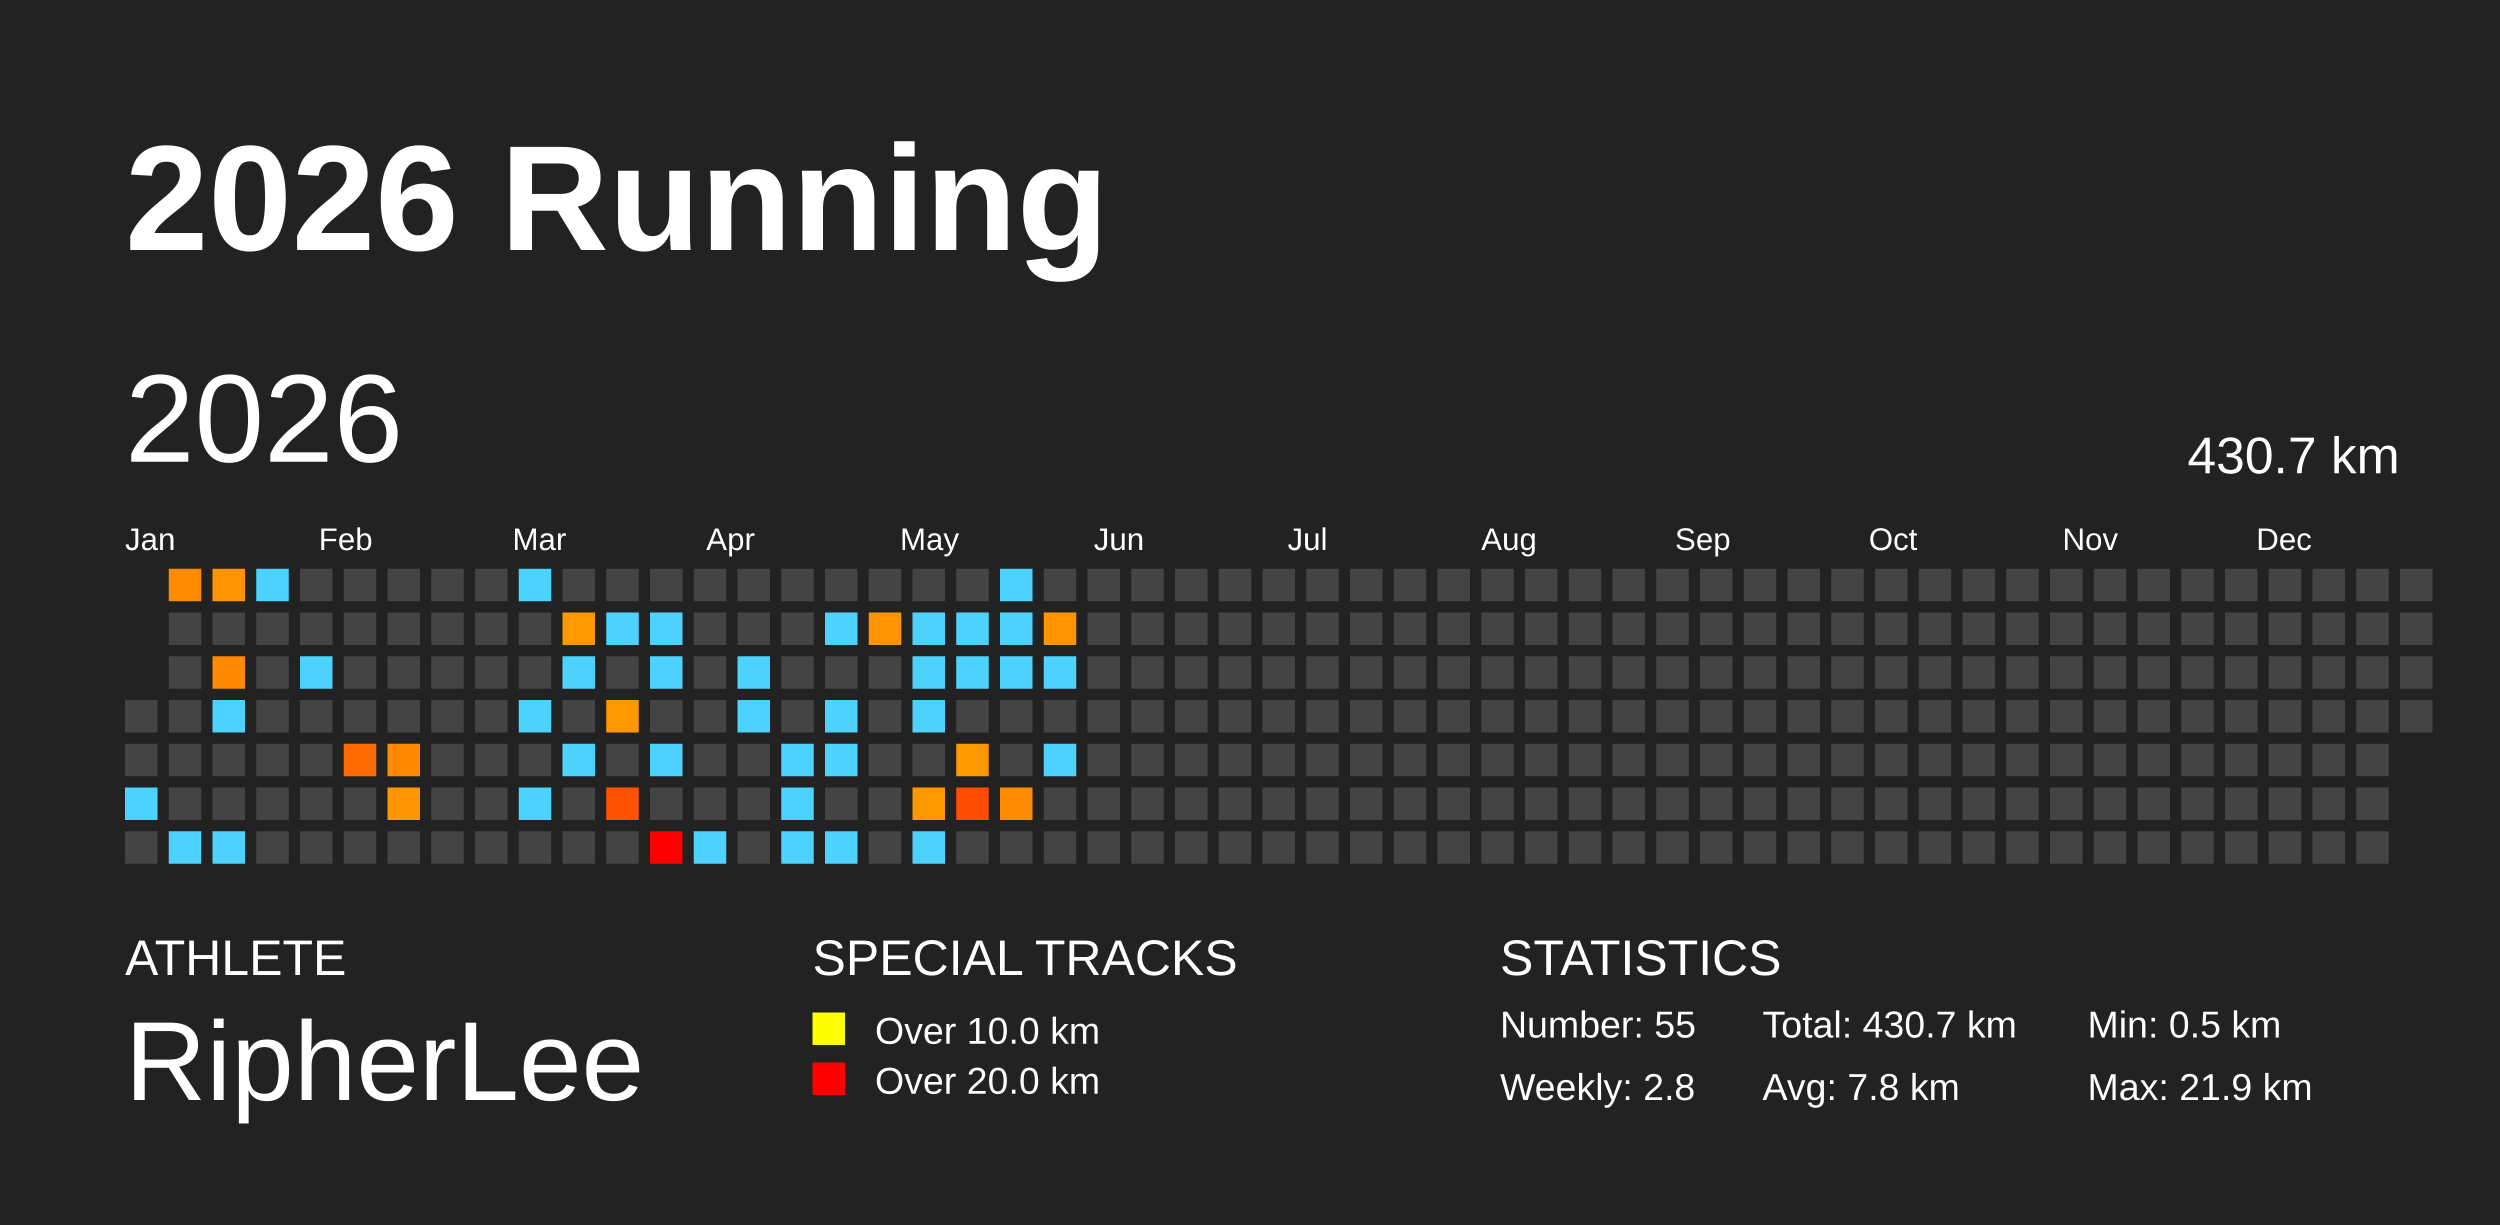
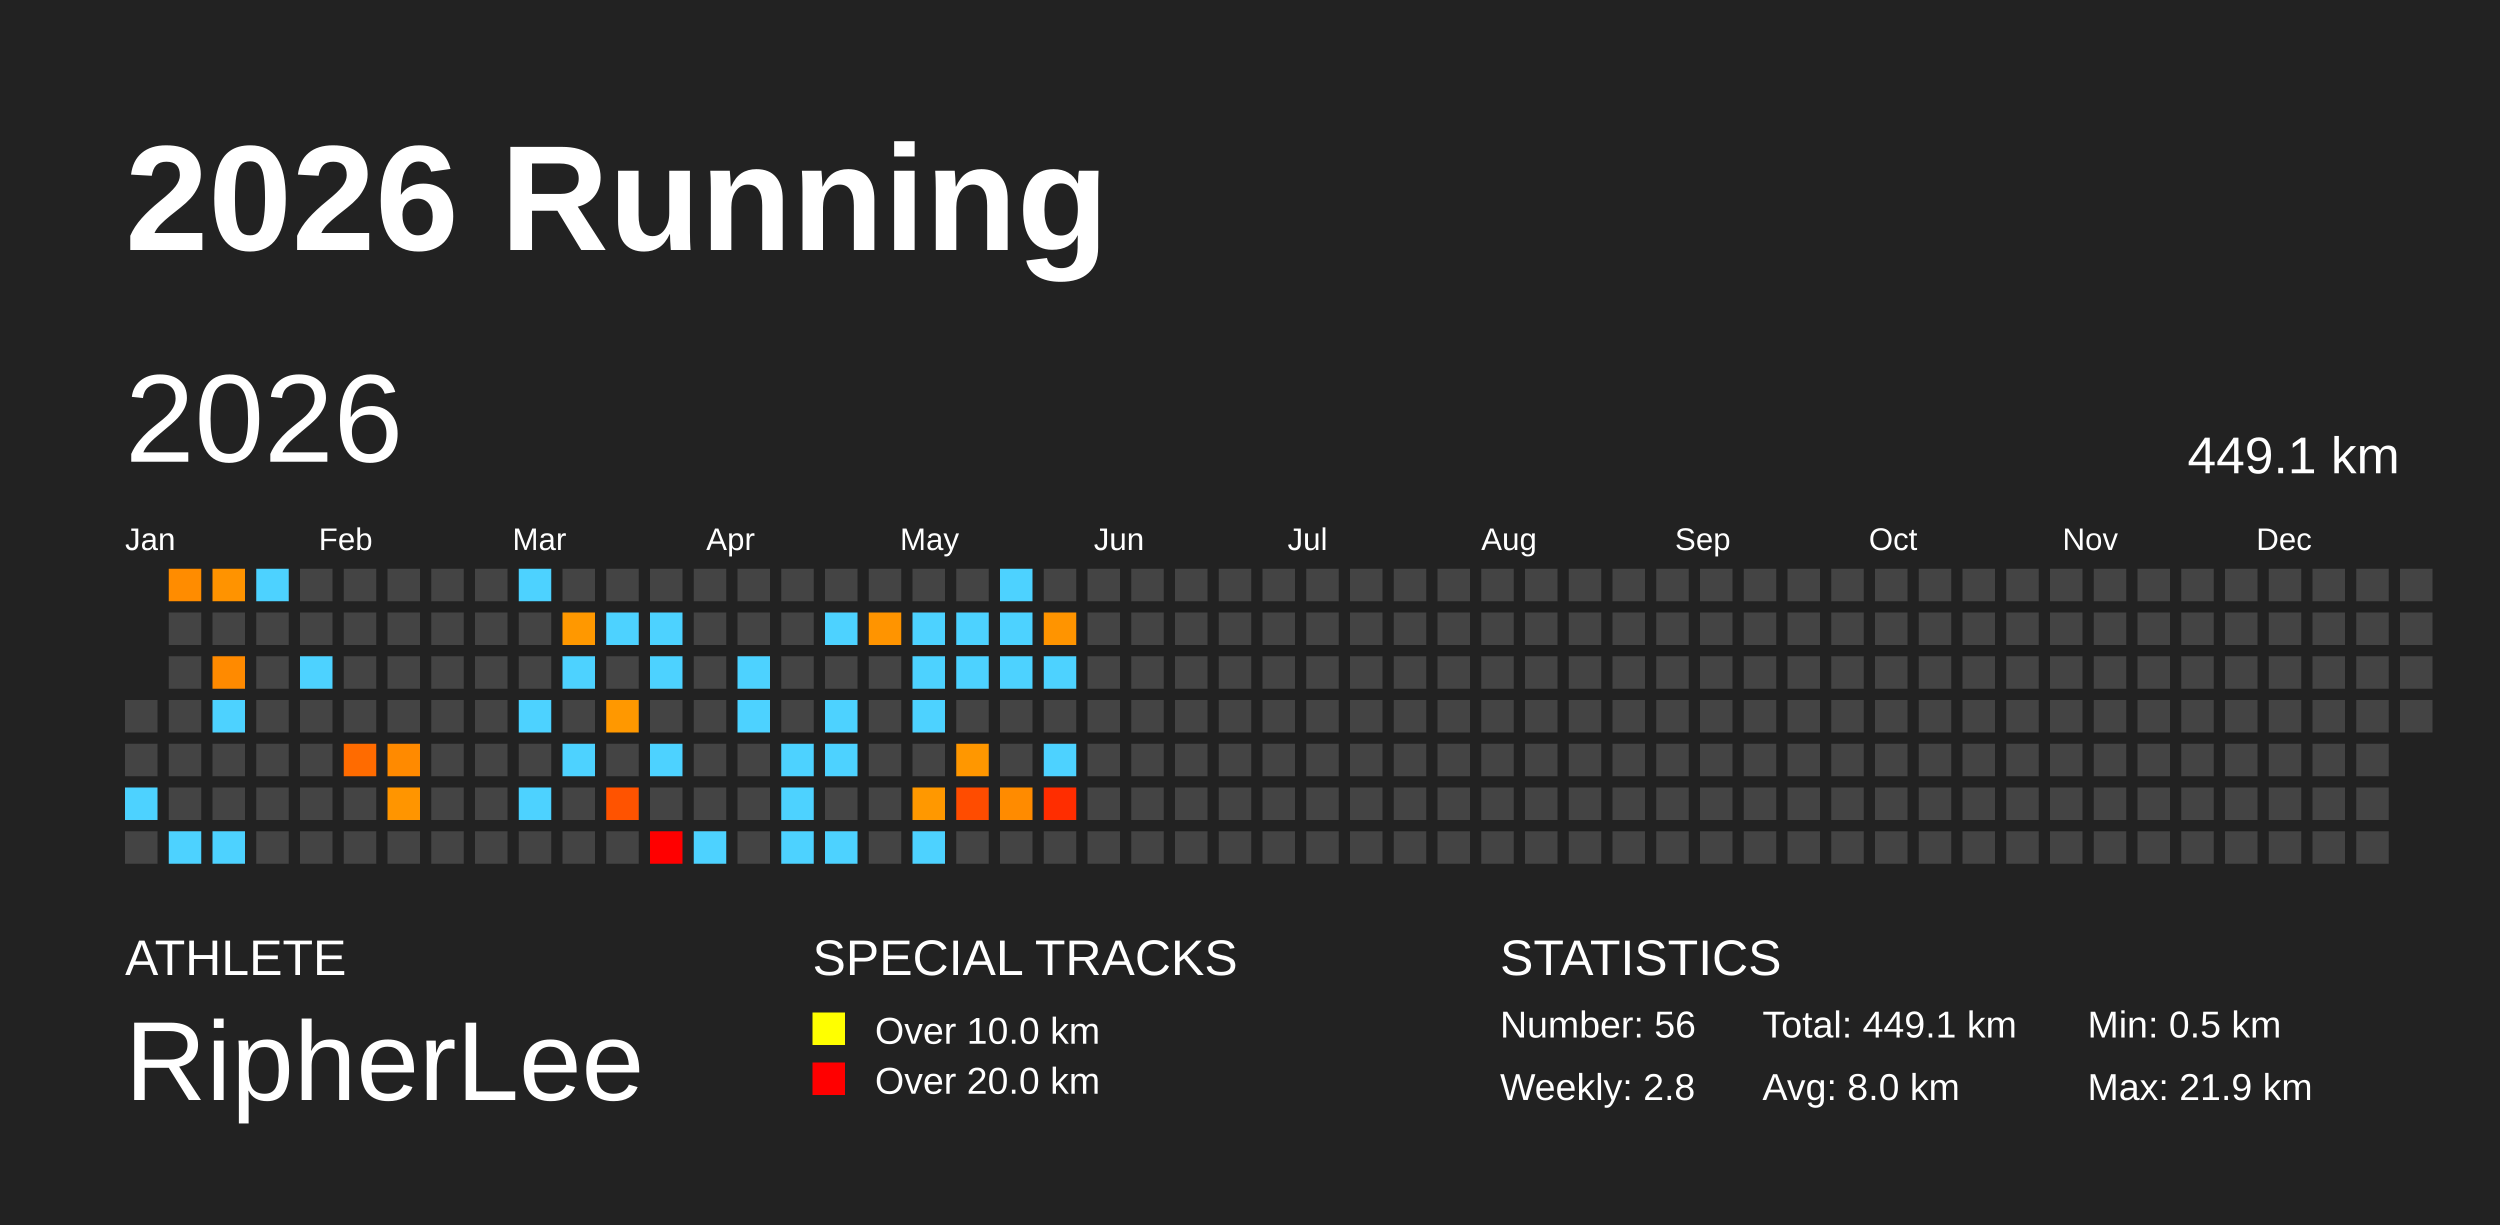
<svg xmlns="http://www.w3.org/2000/svg" baseProfile="full" height="98mm" version="1.1" viewBox="0,0,200,98" width="200mm">
  <defs />
  <rect fill="#222222" height="98" width="200" x="0" y="0" />
  <text fill="#FFFFFF" style="font-size:12px; font-family:Arial; font-weight:bold;" x="10" y="20">2026 Running</text>
  <text fill="#FFFFFF" style="font-size:4px; font-family:Arial" x="10" y="78">ATHLETE</text>
  <text fill="#FFFFFF" style="font-size:9px; font-family:Arial" x="10" y="88">RipherLee</text>
  <text fill="#FFFFFF" style="font-size:4px; font-family:Arial" x="65" y="78">SPECIAL TRACKS</text>
  <rect fill="yellow" height="2.6" width="2.6" x="65" y="81" />
  <text fill="#FFFFFF" style="font-size:3px; font-family:Arial" x="70" y="83.5">Over 10.0 km</text>
  <rect fill="red" height="2.6" width="2.6" x="65" y="85" />
  <text fill="#FFFFFF" style="font-size:3px; font-family:Arial" x="70" y="87.5">Over 20.0 km</text>
  <text fill="#FFFFFF" style="font-size:4px; font-family:Arial" x="120" y="78">STATISTICS</text>
-   <text fill="#FFFFFF" style="font-size:3px; font-family:Arial" x="120" y="83">Number: 55</text>
+   <text fill="#FFFFFF" style="font-size:3px; font-family:Arial" x="120" y="83">Number: 56</text>
  <text fill="#FFFFFF" style="font-size:3px; font-family:Arial" x="120" y="88">Weekly: 2.8</text>
-   <text fill="#FFFFFF" style="font-size:3px; font-family:Arial" x="141" y="83">Total: 430.7 km</text>
-   <text fill="#FFFFFF" style="font-size:3px; font-family:Arial" x="141" y="88">Avg: 7.8 km</text>
+   <text fill="#FFFFFF" style="font-size:3px; font-family:Arial" x="141" y="83">Total: 449.1 km</text>
+   <text fill="#FFFFFF" style="font-size:3px; font-family:Arial" x="141" y="88">Avg: 8.0 km</text>
  <text fill="#FFFFFF" style="font-size:3px; font-family:Arial" x="167" y="83">Min: 0.5 km</text>
  <text fill="#FFFFFF" style="font-size:3px; font-family:Arial" x="167" y="88">Max: 21.9 km</text>
  <text dominant-baseline="hanging" fill="#FFFFFF" style="font-size:10.0px; font-family:Arial;" x="10" y="30">2026</text>
-   <text dominant-baseline="hanging" fill="#FFFFFF" style="font-size:4.125px; font-family:Arial;" x="175" y="35">430.7 km</text>
+   <text dominant-baseline="hanging" fill="#FFFFFF" style="font-size:4.125px; font-family:Arial;" x="175" y="35">449.1 km</text>
  <text fill="#FFFFFF" style="font-size:2.5px; font-family:Arial" x="10.0" y="44">Jan</text>
  <text fill="#FFFFFF" style="font-size:2.5px; font-family:Arial" x="25.5" y="44">Feb</text>
  <text fill="#FFFFFF" style="font-size:2.5px; font-family:Arial" x="41.0" y="44">Mar</text>
  <text fill="#FFFFFF" style="font-size:2.5px; font-family:Arial" x="56.5" y="44">Apr</text>
  <text fill="#FFFFFF" style="font-size:2.5px; font-family:Arial" x="72.0" y="44">May</text>
  <text fill="#FFFFFF" style="font-size:2.5px; font-family:Arial" x="87.5" y="44">Jun</text>
  <text fill="#FFFFFF" style="font-size:2.5px; font-family:Arial" x="103.0" y="44">Jul</text>
  <text fill="#FFFFFF" style="font-size:2.5px; font-family:Arial" x="118.5" y="44">Aug</text>
  <text fill="#FFFFFF" style="font-size:2.5px; font-family:Arial" x="134.0" y="44">Sep</text>
  <text fill="#FFFFFF" style="font-size:2.5px; font-family:Arial" x="149.5" y="44">Oct</text>
  <text fill="#FFFFFF" style="font-size:2.5px; font-family:Arial" x="165.0" y="44">Nov</text>
  <text fill="#FFFFFF" style="font-size:2.5px; font-family:Arial" x="180.5" y="44">Dec</text>
  <rect fill="#444444" height="2.6" width="2.6" x="10.0" y="56.0" />
  <rect fill="#444444" height="2.6" width="2.6" x="10.0" y="59.5" />
  <rect fill="#4dd2ff" height="2.6" width="2.6" x="10.0" y="63.0" />
  <rect fill="#444444" height="2.6" width="2.6" x="10.0" y="66.5" />
  <rect fill="#ff8c00" height="2.6" width="2.6" x="13.5" y="45.5" />
  <rect fill="#444444" height="2.6" width="2.6" x="13.5" y="49.0" />
  <rect fill="#444444" height="2.6" width="2.6" x="13.5" y="52.5" />
  <rect fill="#444444" height="2.6" width="2.6" x="13.5" y="56.0" />
  <rect fill="#444444" height="2.6" width="2.6" x="13.5" y="59.5" />
  <rect fill="#444444" height="2.6" width="2.6" x="13.5" y="63.0" />
  <rect fill="#4dd2ff" height="2.6" width="2.6" x="13.5" y="66.5" />
  <rect fill="#ff9300" height="2.6" width="2.6" x="17.0" y="45.5" />
  <rect fill="#444444" height="2.6" width="2.6" x="17.0" y="49.0" />
  <rect fill="#ff8a00" height="2.6" width="2.6" x="17.0" y="52.5" />
  <rect fill="#4dd2ff" height="2.6" width="2.6" x="17.0" y="56.0" />
  <rect fill="#444444" height="2.6" width="2.6" x="17.0" y="59.5" />
  <rect fill="#444444" height="2.6" width="2.6" x="17.0" y="63.0" />
  <rect fill="#4dd2ff" height="2.6" width="2.6" x="17.0" y="66.5" />
  <rect fill="#4dd2ff" height="2.6" width="2.6" x="20.5" y="45.5" />
  <rect fill="#444444" height="2.6" width="2.6" x="20.5" y="49.0" />
  <rect fill="#444444" height="2.6" width="2.6" x="20.5" y="52.5" />
  <rect fill="#444444" height="2.6" width="2.6" x="20.5" y="56.0" />
  <rect fill="#444444" height="2.6" width="2.6" x="20.5" y="59.5" />
  <rect fill="#444444" height="2.6" width="2.6" x="20.5" y="63.0" />
  <rect fill="#444444" height="2.6" width="2.6" x="20.5" y="66.5" />
  <rect fill="#444444" height="2.6" width="2.6" x="24.0" y="45.5" />
  <rect fill="#444444" height="2.6" width="2.6" x="24.0" y="49.0" />
  <rect fill="#4dd2ff" height="2.6" width="2.6" x="24.0" y="52.5" />
  <rect fill="#444444" height="2.6" width="2.6" x="24.0" y="56.0" />
  <rect fill="#444444" height="2.6" width="2.6" x="24.0" y="59.5" />
  <rect fill="#444444" height="2.6" width="2.6" x="24.0" y="63.0" />
  <rect fill="#444444" height="2.6" width="2.6" x="24.0" y="66.5" />
  <rect fill="#444444" height="2.6" width="2.6" x="27.5" y="45.5" />
  <rect fill="#444444" height="2.6" width="2.6" x="27.5" y="49.0" />
  <rect fill="#444444" height="2.6" width="2.6" x="27.5" y="52.5" />
  <rect fill="#444444" height="2.6" width="2.6" x="27.5" y="56.0" />
  <rect fill="#ff6b00" height="2.6" width="2.6" x="27.5" y="59.5" />
  <rect fill="#444444" height="2.6" width="2.6" x="27.5" y="63.0" />
  <rect fill="#444444" height="2.6" width="2.6" x="27.5" y="66.5" />
  <rect fill="#444444" height="2.6" width="2.6" x="31.0" y="45.5" />
  <rect fill="#444444" height="2.6" width="2.6" x="31.0" y="49.0" />
  <rect fill="#444444" height="2.6" width="2.6" x="31.0" y="52.5" />
  <rect fill="#444444" height="2.6" width="2.6" x="31.0" y="56.0" />
  <rect fill="#ff8a00" height="2.6" width="2.6" x="31.0" y="59.5" />
  <rect fill="#ff9500" height="2.6" width="2.6" x="31.0" y="63.0" />
  <rect fill="#444444" height="2.6" width="2.6" x="31.0" y="66.5" />
  <rect fill="#444444" height="2.6" width="2.6" x="34.5" y="45.5" />
  <rect fill="#444444" height="2.6" width="2.6" x="34.5" y="49.0" />
  <rect fill="#444444" height="2.6" width="2.6" x="34.5" y="52.5" />
  <rect fill="#444444" height="2.6" width="2.6" x="34.5" y="56.0" />
  <rect fill="#444444" height="2.6" width="2.6" x="34.5" y="59.5" />
  <rect fill="#444444" height="2.6" width="2.6" x="34.5" y="63.0" />
  <rect fill="#444444" height="2.6" width="2.6" x="34.5" y="66.5" />
  <rect fill="#444444" height="2.6" width="2.6" x="38.0" y="45.5" />
  <rect fill="#444444" height="2.6" width="2.6" x="38.0" y="49.0" />
  <rect fill="#444444" height="2.6" width="2.6" x="38.0" y="52.5" />
  <rect fill="#444444" height="2.6" width="2.6" x="38.0" y="56.0" />
  <rect fill="#444444" height="2.6" width="2.6" x="38.0" y="59.5" />
  <rect fill="#444444" height="2.6" width="2.6" x="38.0" y="63.0" />
  <rect fill="#444444" height="2.6" width="2.6" x="38.0" y="66.5" />
  <rect fill="#4dd2ff" height="2.6" width="2.6" x="41.5" y="45.5" />
  <rect fill="#444444" height="2.6" width="2.6" x="41.5" y="49.0" />
  <rect fill="#444444" height="2.6" width="2.6" x="41.5" y="52.5" />
  <rect fill="#4dd2ff" height="2.6" width="2.6" x="41.5" y="56.0" />
  <rect fill="#444444" height="2.6" width="2.6" x="41.5" y="59.5" />
  <rect fill="#4dd2ff" height="2.6" width="2.6" x="41.5" y="63.0" />
  <rect fill="#444444" height="2.6" width="2.6" x="41.5" y="66.5" />
  <rect fill="#444444" height="2.6" width="2.6" x="45.0" y="45.5" />
  <rect fill="#ff9800" height="2.6" width="2.6" x="45.0" y="49.0" />
  <rect fill="#4dd2ff" height="2.6" width="2.6" x="45.0" y="52.5" />
  <rect fill="#444444" height="2.6" width="2.6" x="45.0" y="56.0" />
  <rect fill="#4dd2ff" height="2.6" width="2.6" x="45.0" y="59.5" />
  <rect fill="#444444" height="2.6" width="2.6" x="45.0" y="63.0" />
  <rect fill="#444444" height="2.6" width="2.6" x="45.0" y="66.5" />
  <rect fill="#444444" height="2.6" width="2.6" x="48.5" y="45.5" />
  <rect fill="#4dd2ff" height="2.6" width="2.6" x="48.5" y="49.0" />
  <rect fill="#444444" height="2.6" width="2.6" x="48.5" y="52.5" />
  <rect fill="#ff9800" height="2.6" width="2.6" x="48.5" y="56.0" />
  <rect fill="#444444" height="2.6" width="2.6" x="48.5" y="59.5" />
  <rect fill="#ff5300" height="2.6" width="2.6" x="48.5" y="63.0" />
  <rect fill="#444444" height="2.6" width="2.6" x="48.5" y="66.5" />
  <rect fill="#444444" height="2.6" width="2.6" x="52.0" y="45.5" />
  <rect fill="#4dd2ff" height="2.6" width="2.6" x="52.0" y="49.0" />
  <rect fill="#4dd2ff" height="2.6" width="2.6" x="52.0" y="52.5" />
  <rect fill="#444444" height="2.6" width="2.6" x="52.0" y="56.0" />
  <rect fill="#4dd2ff" height="2.6" width="2.6" x="52.0" y="59.5" />
  <rect fill="#444444" height="2.6" width="2.6" x="52.0" y="63.0" />
  <rect fill="red" height="2.6" width="2.6" x="52.0" y="66.5" />
  <rect fill="#444444" height="2.6" width="2.6" x="55.5" y="45.5" />
  <rect fill="#444444" height="2.6" width="2.6" x="55.5" y="49.0" />
  <rect fill="#444444" height="2.6" width="2.6" x="55.5" y="52.5" />
  <rect fill="#444444" height="2.6" width="2.6" x="55.5" y="56.0" />
  <rect fill="#444444" height="2.6" width="2.6" x="55.5" y="59.5" />
  <rect fill="#444444" height="2.6" width="2.6" x="55.5" y="63.0" />
  <rect fill="#4dd2ff" height="2.6" width="2.6" x="55.5" y="66.5" />
  <rect fill="#444444" height="2.6" width="2.6" x="59.0" y="45.5" />
  <rect fill="#444444" height="2.6" width="2.6" x="59.0" y="49.0" />
  <rect fill="#4dd2ff" height="2.6" width="2.6" x="59.0" y="52.5" />
  <rect fill="#4dd2ff" height="2.6" width="2.6" x="59.0" y="56.0" />
  <rect fill="#444444" height="2.6" width="2.6" x="59.0" y="59.5" />
  <rect fill="#444444" height="2.6" width="2.6" x="59.0" y="63.0" />
  <rect fill="#444444" height="2.6" width="2.6" x="59.0" y="66.5" />
  <rect fill="#444444" height="2.6" width="2.6" x="62.5" y="45.5" />
  <rect fill="#444444" height="2.6" width="2.6" x="62.5" y="49.0" />
  <rect fill="#444444" height="2.6" width="2.6" x="62.5" y="52.5" />
  <rect fill="#444444" height="2.6" width="2.6" x="62.5" y="56.0" />
  <rect fill="#4dd2ff" height="2.6" width="2.6" x="62.5" y="59.5" />
  <rect fill="#4dd2ff" height="2.6" width="2.6" x="62.5" y="63.0" />
  <rect fill="#4dd2ff" height="2.6" width="2.6" x="62.5" y="66.5" />
  <rect fill="#444444" height="2.6" width="2.6" x="66.0" y="45.5" />
  <rect fill="#4dd2ff" height="2.6" width="2.6" x="66.0" y="49.0" />
  <rect fill="#444444" height="2.6" width="2.6" x="66.0" y="52.5" />
  <rect fill="#4dd2ff" height="2.6" width="2.6" x="66.0" y="56.0" />
  <rect fill="#4dd2ff" height="2.6" width="2.6" x="66.0" y="59.5" />
  <rect fill="#444444" height="2.6" width="2.6" x="66.0" y="63.0" />
  <rect fill="#4dd2ff" height="2.6" width="2.6" x="66.0" y="66.5" />
  <rect fill="#444444" height="2.6" width="2.6" x="69.5" y="45.5" />
  <rect fill="#ff9400" height="2.6" width="2.6" x="69.5" y="49.0" />
  <rect fill="#444444" height="2.6" width="2.6" x="69.5" y="52.5" />
  <rect fill="#444444" height="2.6" width="2.6" x="69.5" y="56.0" />
  <rect fill="#444444" height="2.6" width="2.6" x="69.5" y="59.5" />
  <rect fill="#444444" height="2.6" width="2.6" x="69.5" y="63.0" />
  <rect fill="#444444" height="2.6" width="2.6" x="69.5" y="66.5" />
  <rect fill="#444444" height="2.6" width="2.6" x="73.0" y="45.5" />
  <rect fill="#4dd2ff" height="2.6" width="2.6" x="73.0" y="49.0" />
  <rect fill="#4dd2ff" height="2.6" width="2.6" x="73.0" y="52.5" />
  <rect fill="#4dd2ff" height="2.6" width="2.6" x="73.0" y="56.0" />
  <rect fill="#444444" height="2.6" width="2.6" x="73.0" y="59.5" />
  <rect fill="#ff9800" height="2.6" width="2.6" x="73.0" y="63.0" />
  <rect fill="#4dd2ff" height="2.6" width="2.6" x="73.0" y="66.5" />
  <rect fill="#444444" height="2.6" width="2.6" x="76.5" y="45.5" />
  <rect fill="#4dd2ff" height="2.6" width="2.6" x="76.5" y="49.0" />
  <rect fill="#4dd2ff" height="2.6" width="2.6" x="76.5" y="52.5" />
  <rect fill="#444444" height="2.6" width="2.6" x="76.5" y="56.0" />
  <rect fill="#ff9700" height="2.6" width="2.6" x="76.5" y="59.5" />
  <rect fill="#ff4c00" height="2.6" width="2.6" x="76.5" y="63.0" />
  <rect fill="#444444" height="2.6" width="2.6" x="76.5" y="66.5" />
  <rect fill="#4dd2ff" height="2.6" width="2.6" x="80.0" y="45.5" />
  <rect fill="#4dd2ff" height="2.6" width="2.6" x="80.0" y="49.0" />
  <rect fill="#4dd2ff" height="2.6" width="2.6" x="80.0" y="52.5" />
  <rect fill="#444444" height="2.6" width="2.6" x="80.0" y="56.0" />
  <rect fill="#444444" height="2.6" width="2.6" x="80.0" y="59.5" />
  <rect fill="#ff8b00" height="2.6" width="2.6" x="80.0" y="63.0" />
  <rect fill="#444444" height="2.6" width="2.6" x="80.0" y="66.5" />
  <rect fill="#444444" height="2.6" width="2.6" x="83.5" y="45.5" />
  <rect fill="#ff9400" height="2.6" width="2.6" x="83.5" y="49.0" />
  <rect fill="#4dd2ff" height="2.6" width="2.6" x="83.5" y="52.5" />
  <rect fill="#444444" height="2.6" width="2.6" x="83.5" y="56.0" />
  <rect fill="#4dd2ff" height="2.6" width="2.6" x="83.5" y="59.5" />
-   <rect fill="#444444" height="2.6" width="2.6" x="83.5" y="63.0" />
+   <rect fill="#ff2d00" height="2.6" width="2.6" x="83.5" y="63.0" />
  <rect fill="#444444" height="2.6" width="2.6" x="83.5" y="66.5" />
  <rect fill="#444444" height="2.6" width="2.6" x="87.0" y="45.5" />
  <rect fill="#444444" height="2.6" width="2.6" x="87.0" y="49.0" />
  <rect fill="#444444" height="2.6" width="2.6" x="87.0" y="52.5" />
  <rect fill="#444444" height="2.6" width="2.6" x="87.0" y="56.0" />
  <rect fill="#444444" height="2.6" width="2.6" x="87.0" y="59.5" />
  <rect fill="#444444" height="2.6" width="2.6" x="87.0" y="63.0" />
  <rect fill="#444444" height="2.6" width="2.6" x="87.0" y="66.5" />
  <rect fill="#444444" height="2.6" width="2.6" x="90.5" y="45.5" />
  <rect fill="#444444" height="2.6" width="2.6" x="90.5" y="49.0" />
  <rect fill="#444444" height="2.6" width="2.6" x="90.5" y="52.5" />
  <rect fill="#444444" height="2.6" width="2.6" x="90.5" y="56.0" />
  <rect fill="#444444" height="2.6" width="2.6" x="90.5" y="59.5" />
  <rect fill="#444444" height="2.6" width="2.6" x="90.5" y="63.0" />
  <rect fill="#444444" height="2.6" width="2.6" x="90.5" y="66.5" />
  <rect fill="#444444" height="2.6" width="2.6" x="94.0" y="45.5" />
  <rect fill="#444444" height="2.6" width="2.6" x="94.0" y="49.0" />
  <rect fill="#444444" height="2.6" width="2.6" x="94.0" y="52.5" />
  <rect fill="#444444" height="2.6" width="2.6" x="94.0" y="56.0" />
  <rect fill="#444444" height="2.6" width="2.6" x="94.0" y="59.5" />
  <rect fill="#444444" height="2.6" width="2.6" x="94.0" y="63.0" />
  <rect fill="#444444" height="2.6" width="2.6" x="94.0" y="66.5" />
  <rect fill="#444444" height="2.6" width="2.6" x="97.5" y="45.5" />
  <rect fill="#444444" height="2.6" width="2.6" x="97.5" y="49.0" />
  <rect fill="#444444" height="2.6" width="2.6" x="97.5" y="52.5" />
  <rect fill="#444444" height="2.6" width="2.6" x="97.5" y="56.0" />
  <rect fill="#444444" height="2.6" width="2.6" x="97.5" y="59.5" />
  <rect fill="#444444" height="2.6" width="2.6" x="97.5" y="63.0" />
  <rect fill="#444444" height="2.6" width="2.6" x="97.5" y="66.5" />
  <rect fill="#444444" height="2.6" width="2.6" x="101.0" y="45.5" />
  <rect fill="#444444" height="2.6" width="2.6" x="101.0" y="49.0" />
  <rect fill="#444444" height="2.6" width="2.6" x="101.0" y="52.5" />
  <rect fill="#444444" height="2.6" width="2.6" x="101.0" y="56.0" />
  <rect fill="#444444" height="2.6" width="2.6" x="101.0" y="59.5" />
  <rect fill="#444444" height="2.6" width="2.6" x="101.0" y="63.0" />
  <rect fill="#444444" height="2.6" width="2.6" x="101.0" y="66.5" />
  <rect fill="#444444" height="2.6" width="2.6" x="104.5" y="45.5" />
  <rect fill="#444444" height="2.6" width="2.6" x="104.5" y="49.0" />
  <rect fill="#444444" height="2.6" width="2.6" x="104.5" y="52.5" />
  <rect fill="#444444" height="2.6" width="2.6" x="104.5" y="56.0" />
  <rect fill="#444444" height="2.6" width="2.6" x="104.5" y="59.5" />
  <rect fill="#444444" height="2.6" width="2.6" x="104.5" y="63.0" />
  <rect fill="#444444" height="2.6" width="2.6" x="104.5" y="66.5" />
  <rect fill="#444444" height="2.6" width="2.6" x="108.0" y="45.5" />
  <rect fill="#444444" height="2.6" width="2.6" x="108.0" y="49.0" />
  <rect fill="#444444" height="2.6" width="2.6" x="108.0" y="52.5" />
  <rect fill="#444444" height="2.6" width="2.6" x="108.0" y="56.0" />
  <rect fill="#444444" height="2.6" width="2.6" x="108.0" y="59.5" />
  <rect fill="#444444" height="2.6" width="2.6" x="108.0" y="63.0" />
  <rect fill="#444444" height="2.6" width="2.6" x="108.0" y="66.5" />
  <rect fill="#444444" height="2.6" width="2.6" x="111.5" y="45.5" />
  <rect fill="#444444" height="2.6" width="2.6" x="111.5" y="49.0" />
  <rect fill="#444444" height="2.6" width="2.6" x="111.5" y="52.5" />
  <rect fill="#444444" height="2.6" width="2.6" x="111.5" y="56.0" />
  <rect fill="#444444" height="2.6" width="2.6" x="111.5" y="59.5" />
  <rect fill="#444444" height="2.6" width="2.6" x="111.5" y="63.0" />
  <rect fill="#444444" height="2.6" width="2.6" x="111.5" y="66.5" />
  <rect fill="#444444" height="2.6" width="2.6" x="115.0" y="45.5" />
  <rect fill="#444444" height="2.6" width="2.6" x="115.0" y="49.0" />
  <rect fill="#444444" height="2.6" width="2.6" x="115.0" y="52.5" />
  <rect fill="#444444" height="2.6" width="2.6" x="115.0" y="56.0" />
  <rect fill="#444444" height="2.6" width="2.6" x="115.0" y="59.5" />
  <rect fill="#444444" height="2.6" width="2.6" x="115.0" y="63.0" />
  <rect fill="#444444" height="2.6" width="2.6" x="115.0" y="66.5" />
  <rect fill="#444444" height="2.6" width="2.6" x="118.5" y="45.5" />
  <rect fill="#444444" height="2.6" width="2.6" x="118.5" y="49.0" />
  <rect fill="#444444" height="2.6" width="2.6" x="118.5" y="52.5" />
  <rect fill="#444444" height="2.6" width="2.6" x="118.5" y="56.0" />
  <rect fill="#444444" height="2.6" width="2.6" x="118.5" y="59.5" />
  <rect fill="#444444" height="2.6" width="2.6" x="118.5" y="63.0" />
  <rect fill="#444444" height="2.6" width="2.6" x="118.5" y="66.5" />
  <rect fill="#444444" height="2.6" width="2.6" x="122.0" y="45.5" />
  <rect fill="#444444" height="2.6" width="2.6" x="122.0" y="49.0" />
  <rect fill="#444444" height="2.6" width="2.6" x="122.0" y="52.5" />
  <rect fill="#444444" height="2.6" width="2.6" x="122.0" y="56.0" />
  <rect fill="#444444" height="2.6" width="2.6" x="122.0" y="59.5" />
  <rect fill="#444444" height="2.6" width="2.6" x="122.0" y="63.0" />
  <rect fill="#444444" height="2.6" width="2.6" x="122.0" y="66.5" />
  <rect fill="#444444" height="2.6" width="2.6" x="125.5" y="45.5" />
  <rect fill="#444444" height="2.6" width="2.6" x="125.5" y="49.0" />
  <rect fill="#444444" height="2.6" width="2.6" x="125.5" y="52.5" />
  <rect fill="#444444" height="2.6" width="2.6" x="125.5" y="56.0" />
  <rect fill="#444444" height="2.6" width="2.6" x="125.5" y="59.5" />
  <rect fill="#444444" height="2.6" width="2.6" x="125.5" y="63.0" />
  <rect fill="#444444" height="2.6" width="2.6" x="125.5" y="66.5" />
  <rect fill="#444444" height="2.6" width="2.6" x="129.0" y="45.5" />
  <rect fill="#444444" height="2.6" width="2.6" x="129.0" y="49.0" />
  <rect fill="#444444" height="2.6" width="2.6" x="129.0" y="52.5" />
  <rect fill="#444444" height="2.6" width="2.6" x="129.0" y="56.0" />
  <rect fill="#444444" height="2.6" width="2.6" x="129.0" y="59.5" />
  <rect fill="#444444" height="2.6" width="2.6" x="129.0" y="63.0" />
  <rect fill="#444444" height="2.6" width="2.6" x="129.0" y="66.5" />
  <rect fill="#444444" height="2.6" width="2.6" x="132.5" y="45.5" />
  <rect fill="#444444" height="2.6" width="2.6" x="132.5" y="49.0" />
  <rect fill="#444444" height="2.6" width="2.6" x="132.5" y="52.5" />
  <rect fill="#444444" height="2.6" width="2.6" x="132.5" y="56.0" />
  <rect fill="#444444" height="2.6" width="2.6" x="132.5" y="59.5" />
  <rect fill="#444444" height="2.6" width="2.6" x="132.5" y="63.0" />
  <rect fill="#444444" height="2.6" width="2.6" x="132.5" y="66.5" />
  <rect fill="#444444" height="2.6" width="2.6" x="136.0" y="45.5" />
  <rect fill="#444444" height="2.6" width="2.6" x="136.0" y="49.0" />
  <rect fill="#444444" height="2.6" width="2.6" x="136.0" y="52.5" />
  <rect fill="#444444" height="2.6" width="2.6" x="136.0" y="56.0" />
  <rect fill="#444444" height="2.6" width="2.6" x="136.0" y="59.5" />
  <rect fill="#444444" height="2.6" width="2.6" x="136.0" y="63.0" />
  <rect fill="#444444" height="2.6" width="2.6" x="136.0" y="66.5" />
  <rect fill="#444444" height="2.6" width="2.6" x="139.5" y="45.5" />
  <rect fill="#444444" height="2.6" width="2.6" x="139.5" y="49.0" />
  <rect fill="#444444" height="2.6" width="2.6" x="139.5" y="52.5" />
  <rect fill="#444444" height="2.6" width="2.6" x="139.5" y="56.0" />
  <rect fill="#444444" height="2.6" width="2.6" x="139.5" y="59.5" />
  <rect fill="#444444" height="2.6" width="2.6" x="139.5" y="63.0" />
  <rect fill="#444444" height="2.6" width="2.6" x="139.5" y="66.5" />
  <rect fill="#444444" height="2.6" width="2.6" x="143.0" y="45.5" />
  <rect fill="#444444" height="2.6" width="2.6" x="143.0" y="49.0" />
  <rect fill="#444444" height="2.6" width="2.6" x="143.0" y="52.5" />
  <rect fill="#444444" height="2.6" width="2.6" x="143.0" y="56.0" />
  <rect fill="#444444" height="2.6" width="2.6" x="143.0" y="59.5" />
  <rect fill="#444444" height="2.6" width="2.6" x="143.0" y="63.0" />
  <rect fill="#444444" height="2.6" width="2.6" x="143.0" y="66.5" />
  <rect fill="#444444" height="2.6" width="2.6" x="146.5" y="45.5" />
  <rect fill="#444444" height="2.6" width="2.6" x="146.5" y="49.0" />
  <rect fill="#444444" height="2.6" width="2.6" x="146.5" y="52.5" />
  <rect fill="#444444" height="2.6" width="2.6" x="146.5" y="56.0" />
  <rect fill="#444444" height="2.6" width="2.6" x="146.5" y="59.5" />
  <rect fill="#444444" height="2.6" width="2.6" x="146.5" y="63.0" />
  <rect fill="#444444" height="2.6" width="2.6" x="146.5" y="66.5" />
  <rect fill="#444444" height="2.6" width="2.6" x="150.0" y="45.5" />
  <rect fill="#444444" height="2.6" width="2.6" x="150.0" y="49.0" />
  <rect fill="#444444" height="2.6" width="2.6" x="150.0" y="52.5" />
  <rect fill="#444444" height="2.6" width="2.6" x="150.0" y="56.0" />
  <rect fill="#444444" height="2.6" width="2.6" x="150.0" y="59.5" />
  <rect fill="#444444" height="2.6" width="2.6" x="150.0" y="63.0" />
  <rect fill="#444444" height="2.6" width="2.6" x="150.0" y="66.5" />
  <rect fill="#444444" height="2.6" width="2.6" x="153.5" y="45.5" />
  <rect fill="#444444" height="2.6" width="2.6" x="153.5" y="49.0" />
  <rect fill="#444444" height="2.6" width="2.6" x="153.5" y="52.5" />
  <rect fill="#444444" height="2.6" width="2.6" x="153.5" y="56.0" />
  <rect fill="#444444" height="2.6" width="2.6" x="153.5" y="59.5" />
  <rect fill="#444444" height="2.6" width="2.6" x="153.5" y="63.0" />
  <rect fill="#444444" height="2.6" width="2.6" x="153.5" y="66.5" />
  <rect fill="#444444" height="2.6" width="2.6" x="157.0" y="45.5" />
  <rect fill="#444444" height="2.6" width="2.6" x="157.0" y="49.0" />
  <rect fill="#444444" height="2.6" width="2.6" x="157.0" y="52.5" />
  <rect fill="#444444" height="2.6" width="2.6" x="157.0" y="56.0" />
  <rect fill="#444444" height="2.6" width="2.6" x="157.0" y="59.5" />
  <rect fill="#444444" height="2.6" width="2.6" x="157.0" y="63.0" />
  <rect fill="#444444" height="2.6" width="2.6" x="157.0" y="66.5" />
  <rect fill="#444444" height="2.6" width="2.6" x="160.5" y="45.5" />
  <rect fill="#444444" height="2.6" width="2.6" x="160.5" y="49.0" />
  <rect fill="#444444" height="2.6" width="2.6" x="160.5" y="52.5" />
  <rect fill="#444444" height="2.6" width="2.6" x="160.5" y="56.0" />
  <rect fill="#444444" height="2.6" width="2.6" x="160.5" y="59.5" />
  <rect fill="#444444" height="2.6" width="2.6" x="160.5" y="63.0" />
  <rect fill="#444444" height="2.6" width="2.6" x="160.5" y="66.5" />
  <rect fill="#444444" height="2.6" width="2.6" x="164.0" y="45.5" />
  <rect fill="#444444" height="2.6" width="2.6" x="164.0" y="49.0" />
  <rect fill="#444444" height="2.6" width="2.6" x="164.0" y="52.5" />
  <rect fill="#444444" height="2.6" width="2.6" x="164.0" y="56.0" />
  <rect fill="#444444" height="2.6" width="2.6" x="164.0" y="59.5" />
  <rect fill="#444444" height="2.6" width="2.6" x="164.0" y="63.0" />
  <rect fill="#444444" height="2.6" width="2.6" x="164.0" y="66.5" />
  <rect fill="#444444" height="2.6" width="2.6" x="167.5" y="45.5" />
  <rect fill="#444444" height="2.6" width="2.6" x="167.5" y="49.0" />
  <rect fill="#444444" height="2.6" width="2.6" x="167.5" y="52.5" />
  <rect fill="#444444" height="2.6" width="2.6" x="167.5" y="56.0" />
  <rect fill="#444444" height="2.6" width="2.6" x="167.5" y="59.5" />
  <rect fill="#444444" height="2.6" width="2.6" x="167.5" y="63.0" />
  <rect fill="#444444" height="2.6" width="2.6" x="167.5" y="66.5" />
  <rect fill="#444444" height="2.6" width="2.6" x="171.0" y="45.5" />
  <rect fill="#444444" height="2.6" width="2.6" x="171.0" y="49.0" />
  <rect fill="#444444" height="2.6" width="2.6" x="171.0" y="52.5" />
  <rect fill="#444444" height="2.6" width="2.6" x="171.0" y="56.0" />
  <rect fill="#444444" height="2.6" width="2.6" x="171.0" y="59.5" />
  <rect fill="#444444" height="2.6" width="2.6" x="171.0" y="63.0" />
  <rect fill="#444444" height="2.6" width="2.6" x="171.0" y="66.5" />
  <rect fill="#444444" height="2.6" width="2.6" x="174.5" y="45.5" />
  <rect fill="#444444" height="2.6" width="2.6" x="174.5" y="49.0" />
  <rect fill="#444444" height="2.6" width="2.6" x="174.5" y="52.5" />
  <rect fill="#444444" height="2.6" width="2.6" x="174.5" y="56.0" />
  <rect fill="#444444" height="2.6" width="2.6" x="174.5" y="59.5" />
  <rect fill="#444444" height="2.6" width="2.6" x="174.5" y="63.0" />
  <rect fill="#444444" height="2.6" width="2.6" x="174.5" y="66.5" />
  <rect fill="#444444" height="2.6" width="2.6" x="178.0" y="45.5" />
  <rect fill="#444444" height="2.6" width="2.6" x="178.0" y="49.0" />
  <rect fill="#444444" height="2.6" width="2.6" x="178.0" y="52.5" />
  <rect fill="#444444" height="2.6" width="2.6" x="178.0" y="56.0" />
  <rect fill="#444444" height="2.6" width="2.6" x="178.0" y="59.5" />
  <rect fill="#444444" height="2.6" width="2.6" x="178.0" y="63.0" />
  <rect fill="#444444" height="2.6" width="2.6" x="178.0" y="66.5" />
  <rect fill="#444444" height="2.6" width="2.6" x="181.5" y="45.5" />
  <rect fill="#444444" height="2.6" width="2.6" x="181.5" y="49.0" />
  <rect fill="#444444" height="2.6" width="2.6" x="181.5" y="52.5" />
  <rect fill="#444444" height="2.6" width="2.6" x="181.5" y="56.0" />
  <rect fill="#444444" height="2.6" width="2.6" x="181.5" y="59.5" />
  <rect fill="#444444" height="2.6" width="2.6" x="181.5" y="63.0" />
  <rect fill="#444444" height="2.6" width="2.6" x="181.5" y="66.5" />
  <rect fill="#444444" height="2.6" width="2.6" x="185.0" y="45.5" />
  <rect fill="#444444" height="2.6" width="2.6" x="185.0" y="49.0" />
  <rect fill="#444444" height="2.6" width="2.6" x="185.0" y="52.5" />
  <rect fill="#444444" height="2.6" width="2.6" x="185.0" y="56.0" />
  <rect fill="#444444" height="2.6" width="2.6" x="185.0" y="59.5" />
  <rect fill="#444444" height="2.6" width="2.6" x="185.0" y="63.0" />
  <rect fill="#444444" height="2.6" width="2.6" x="185.0" y="66.5" />
  <rect fill="#444444" height="2.6" width="2.6" x="188.5" y="45.5" />
  <rect fill="#444444" height="2.6" width="2.6" x="188.5" y="49.0" />
  <rect fill="#444444" height="2.6" width="2.6" x="188.5" y="52.5" />
  <rect fill="#444444" height="2.6" width="2.6" x="188.5" y="56.0" />
  <rect fill="#444444" height="2.6" width="2.6" x="188.5" y="59.5" />
  <rect fill="#444444" height="2.6" width="2.6" x="188.5" y="63.0" />
  <rect fill="#444444" height="2.6" width="2.6" x="188.5" y="66.5" />
  <rect fill="#444444" height="2.6" width="2.6" x="192.0" y="45.5" />
  <rect fill="#444444" height="2.6" width="2.6" x="192.0" y="49.0" />
  <rect fill="#444444" height="2.6" width="2.6" x="192.0" y="52.5" />
  <rect fill="#444444" height="2.6" width="2.6" x="192.0" y="56.0" />
</svg>
